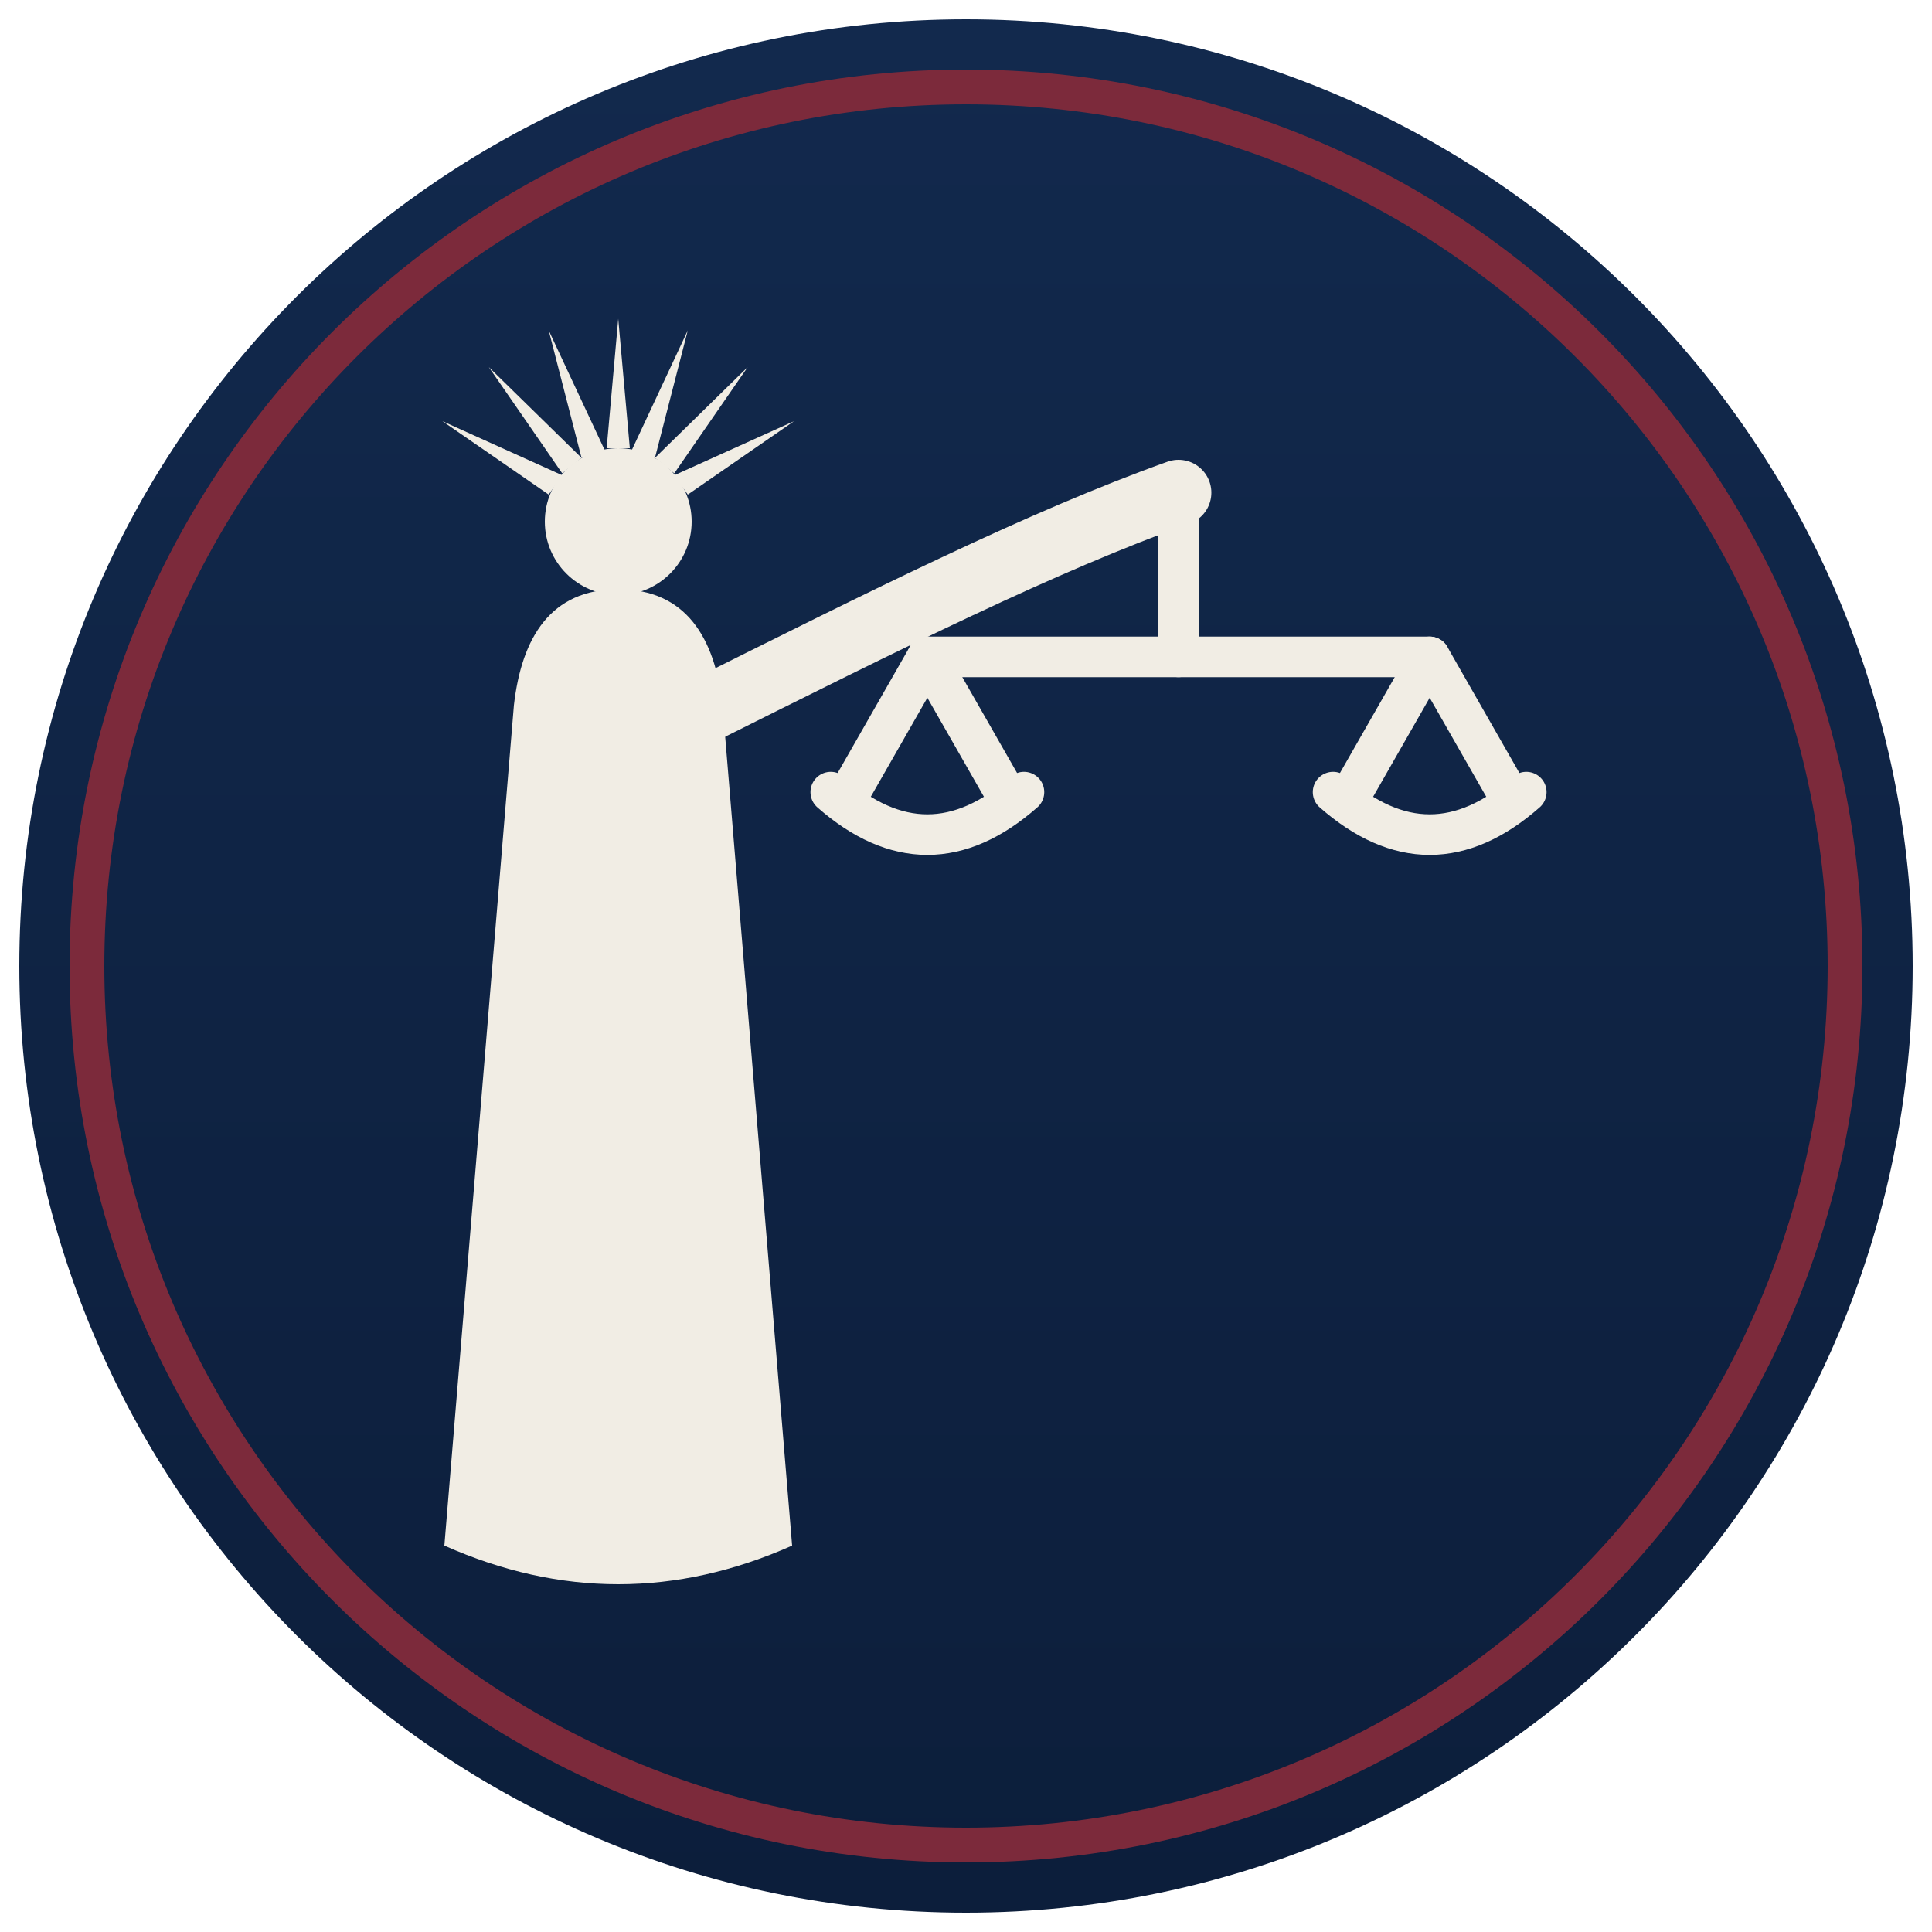
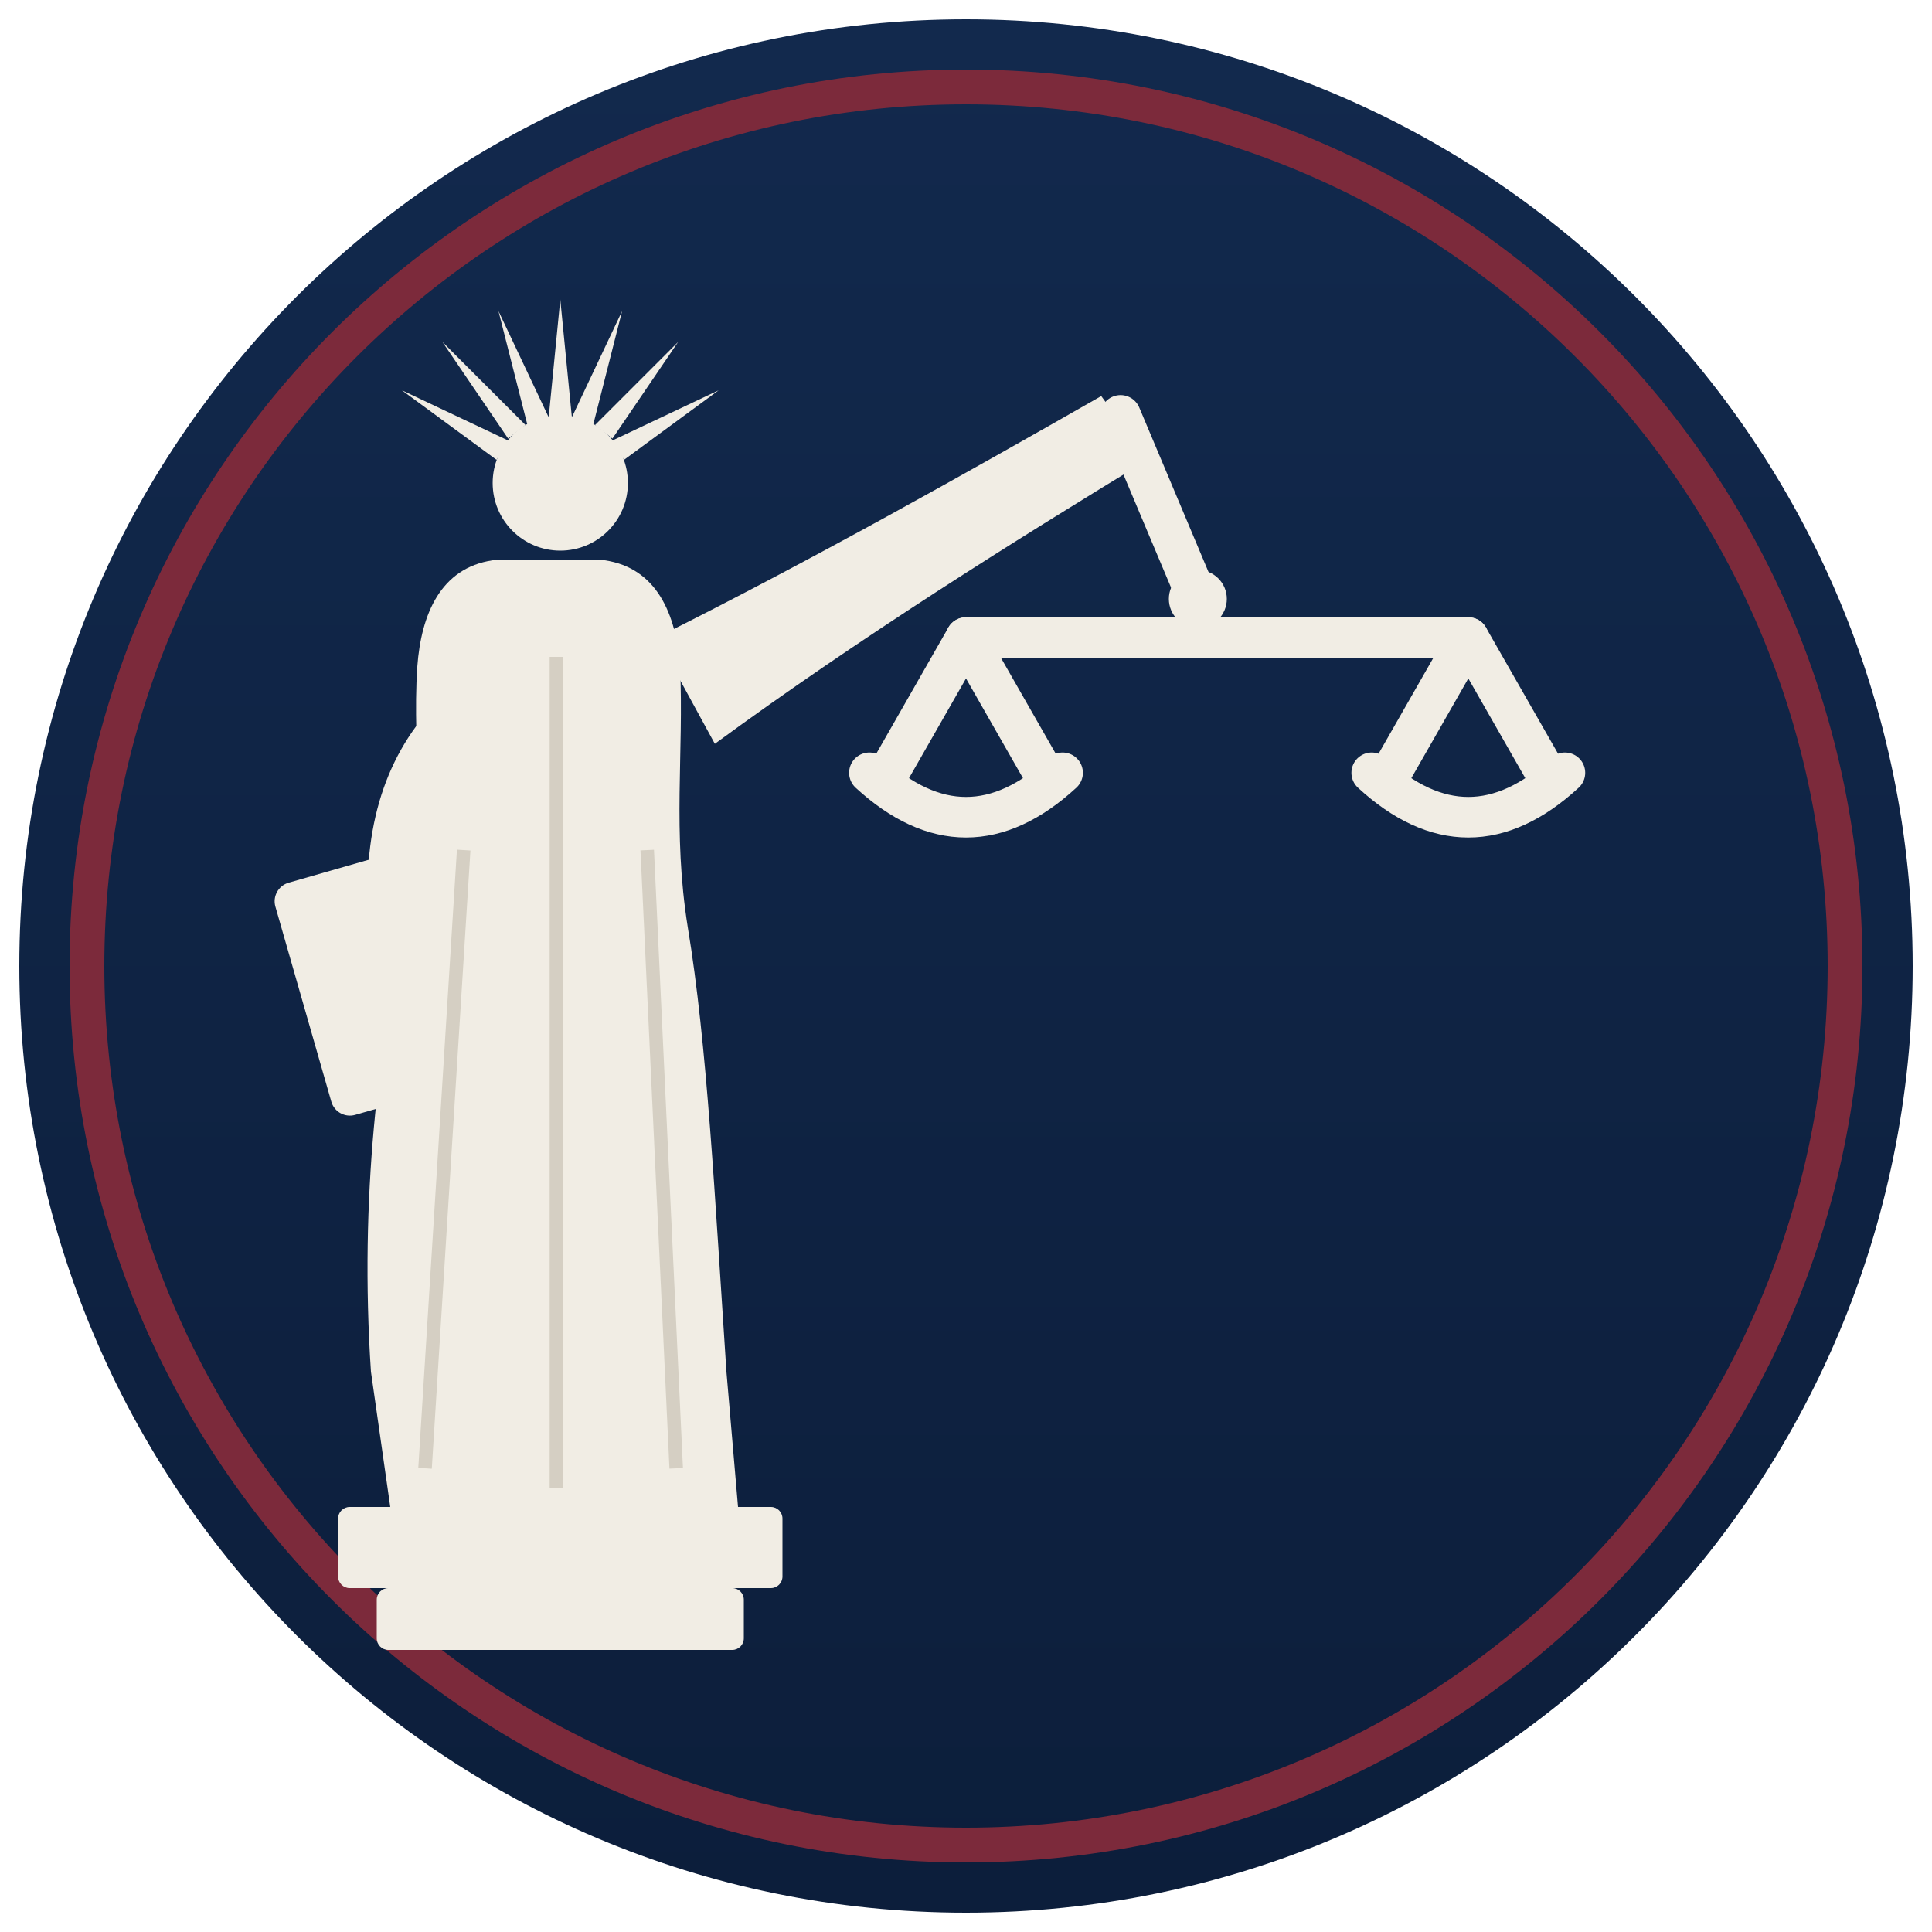
<svg xmlns="http://www.w3.org/2000/svg" viewBox="0 0 100 100" role="img" aria-label="Statue of Liberty holding the scales of justice">
  <defs>
    <linearGradient id="bg" x1="0" y1="0" x2="0" y2="1">
      <stop offset="0" stop-color="#12294D" />
      <stop offset="1" stop-color="#0C1E3B" />
    </linearGradient>
  </defs>
  <circle cx="50" cy="50" r="49" fill="url(#bg)" />
  <circle cx="50" cy="50" r="45.5" fill="none" stroke="#7C2A3B" stroke-width="1.8" />
  <g fill="#F1EDE4">
-     <path d="M28.4 25.6 L22.9 21.8 L29.1 24.6 Z" />
-     <path d="M29.1 24.5 L25.3 19.0 L30.1 23.7 Z" />
-     <path d="M30.1 23.7 L28.4 17.1 L31.3 23.3 Z" />
-     <path d="M31.4 23.2 L32.0 16.5 L32.6 23.2 Z" />
-     <path d="M32.7 23.3 L35.6 17.1 L33.9 23.7 Z" />
-     <path d="M33.9 23.7 L38.7 19.0 L34.9 24.5 Z" />
-     <path d="M34.9 24.6 L41.1 21.8 L35.6 25.6 Z" />
-     <circle cx="32" cy="27" r="3.8" />
-     <path d="M32 30.5 C28.5 30.5 27 33 26.6 36.5 L23 80 Q32 84 41 80 L37.4 36.5 C37 33 35.5 30.5 32 30.5 Z" />
+     <path d="M25.7 23.8 L20.8 20.2 L26.3 22.8 Z" />
+     <path d="M26.3 22.7 L22.9 17.7 L27.2 22.0 Z" />
+     <path d="M27.3 22.0 L25.8 16.1 L28.4 21.6 Z" />
+     <path d="M28.4 21.6 L29.0 15.5 L29.6 21.6 Z" />
+     <path d="M29.6 21.6 L32.2 16.1 L30.7 22.0 Z" />
+     <path d="M30.8 22.0 L35.1 17.7 L31.7 22.7 Z" />
+     <path d="M31.7 22.8 L37.2 20.2 L32.3 23.8 Z" />
+     <circle cx="29" cy="25" r="3.5" />
+     <path d="M25.5 29              C22.8 29.4 21.8 31.8 21.6 34.5              C21.3 39 22.2 43 21 48              C19.6 54 18.6 62 19.2 71              L20.2 78              L38.2 78              L37.6 71              C37 62 36.6 54 35.6 48              C34.8 43 35.4 39 35.2 34.5              C35 31.8 34 29.4 31.3 29 Z" />
+     <rect x="17.5" y="78" width="23" height="4.2" rx="0.6" />
+     <rect x="19.5" y="82.2" width="19" height="3.2" rx="0.6" />
+     <path d="M22 37 C19.5 40 18.6 44 19.2 49 L23 48 C22.6 44 23 41 25 38.5 Z" />
+     <rect x="15.6" y="44.5" width="9.5" height="12.5" rx="1" transform="rotate(-16 20 51)" />
+     <path d="M34 33 C42 29 50 24.5 57 20.5 L59.4 23.8 C52.5 28 44.5 33 37 38.5 Z" />
  </g>
-   <path d="M36 37 C46 32 54 28 61 25.5" fill="none" stroke="#F1EDE4" stroke-width="3.4" stroke-linecap="round" />
+   <g fill="none" stroke="#B9B2A2" stroke-width="0.7" opacity="0.5">
+     <path d="M28.8 34 L28.8 77" />
+     <path d="M24 44 L22 76" />
+     <path d="M33.5 44 L35 76" />
+   </g>
  <g stroke="#F1EDE4" stroke-width="2.1" fill="none" stroke-linecap="round" stroke-linejoin="round">
-     <path d="M61 25.5 L61 34" />
-     <path d="M48 34 L74 34" />
-     <path d="M48 34 L44 41 M48 34 L52 41 M43 41 Q48 45.4 53 41" />
-     <path d="M74 34 L70 41 M74 34 L78 41 M69 41 Q74 45.4 79 41" />
+     <path d="M58 21.5 L62 31" />
+     <path d="M50 33 L76 33" />
+     <path d="M50 33 L46 40 M50 33 L54 40 M45 40 Q50 44.6 55 40" />
+     <path d="M76 33 L72 40 M76 33 L80 40 M71 40 Q76 44.6 81 40" />
+     <circle cx="62" cy="31" r="1.5" fill="#F1EDE4" stroke="none" />
  </g>
</svg>
